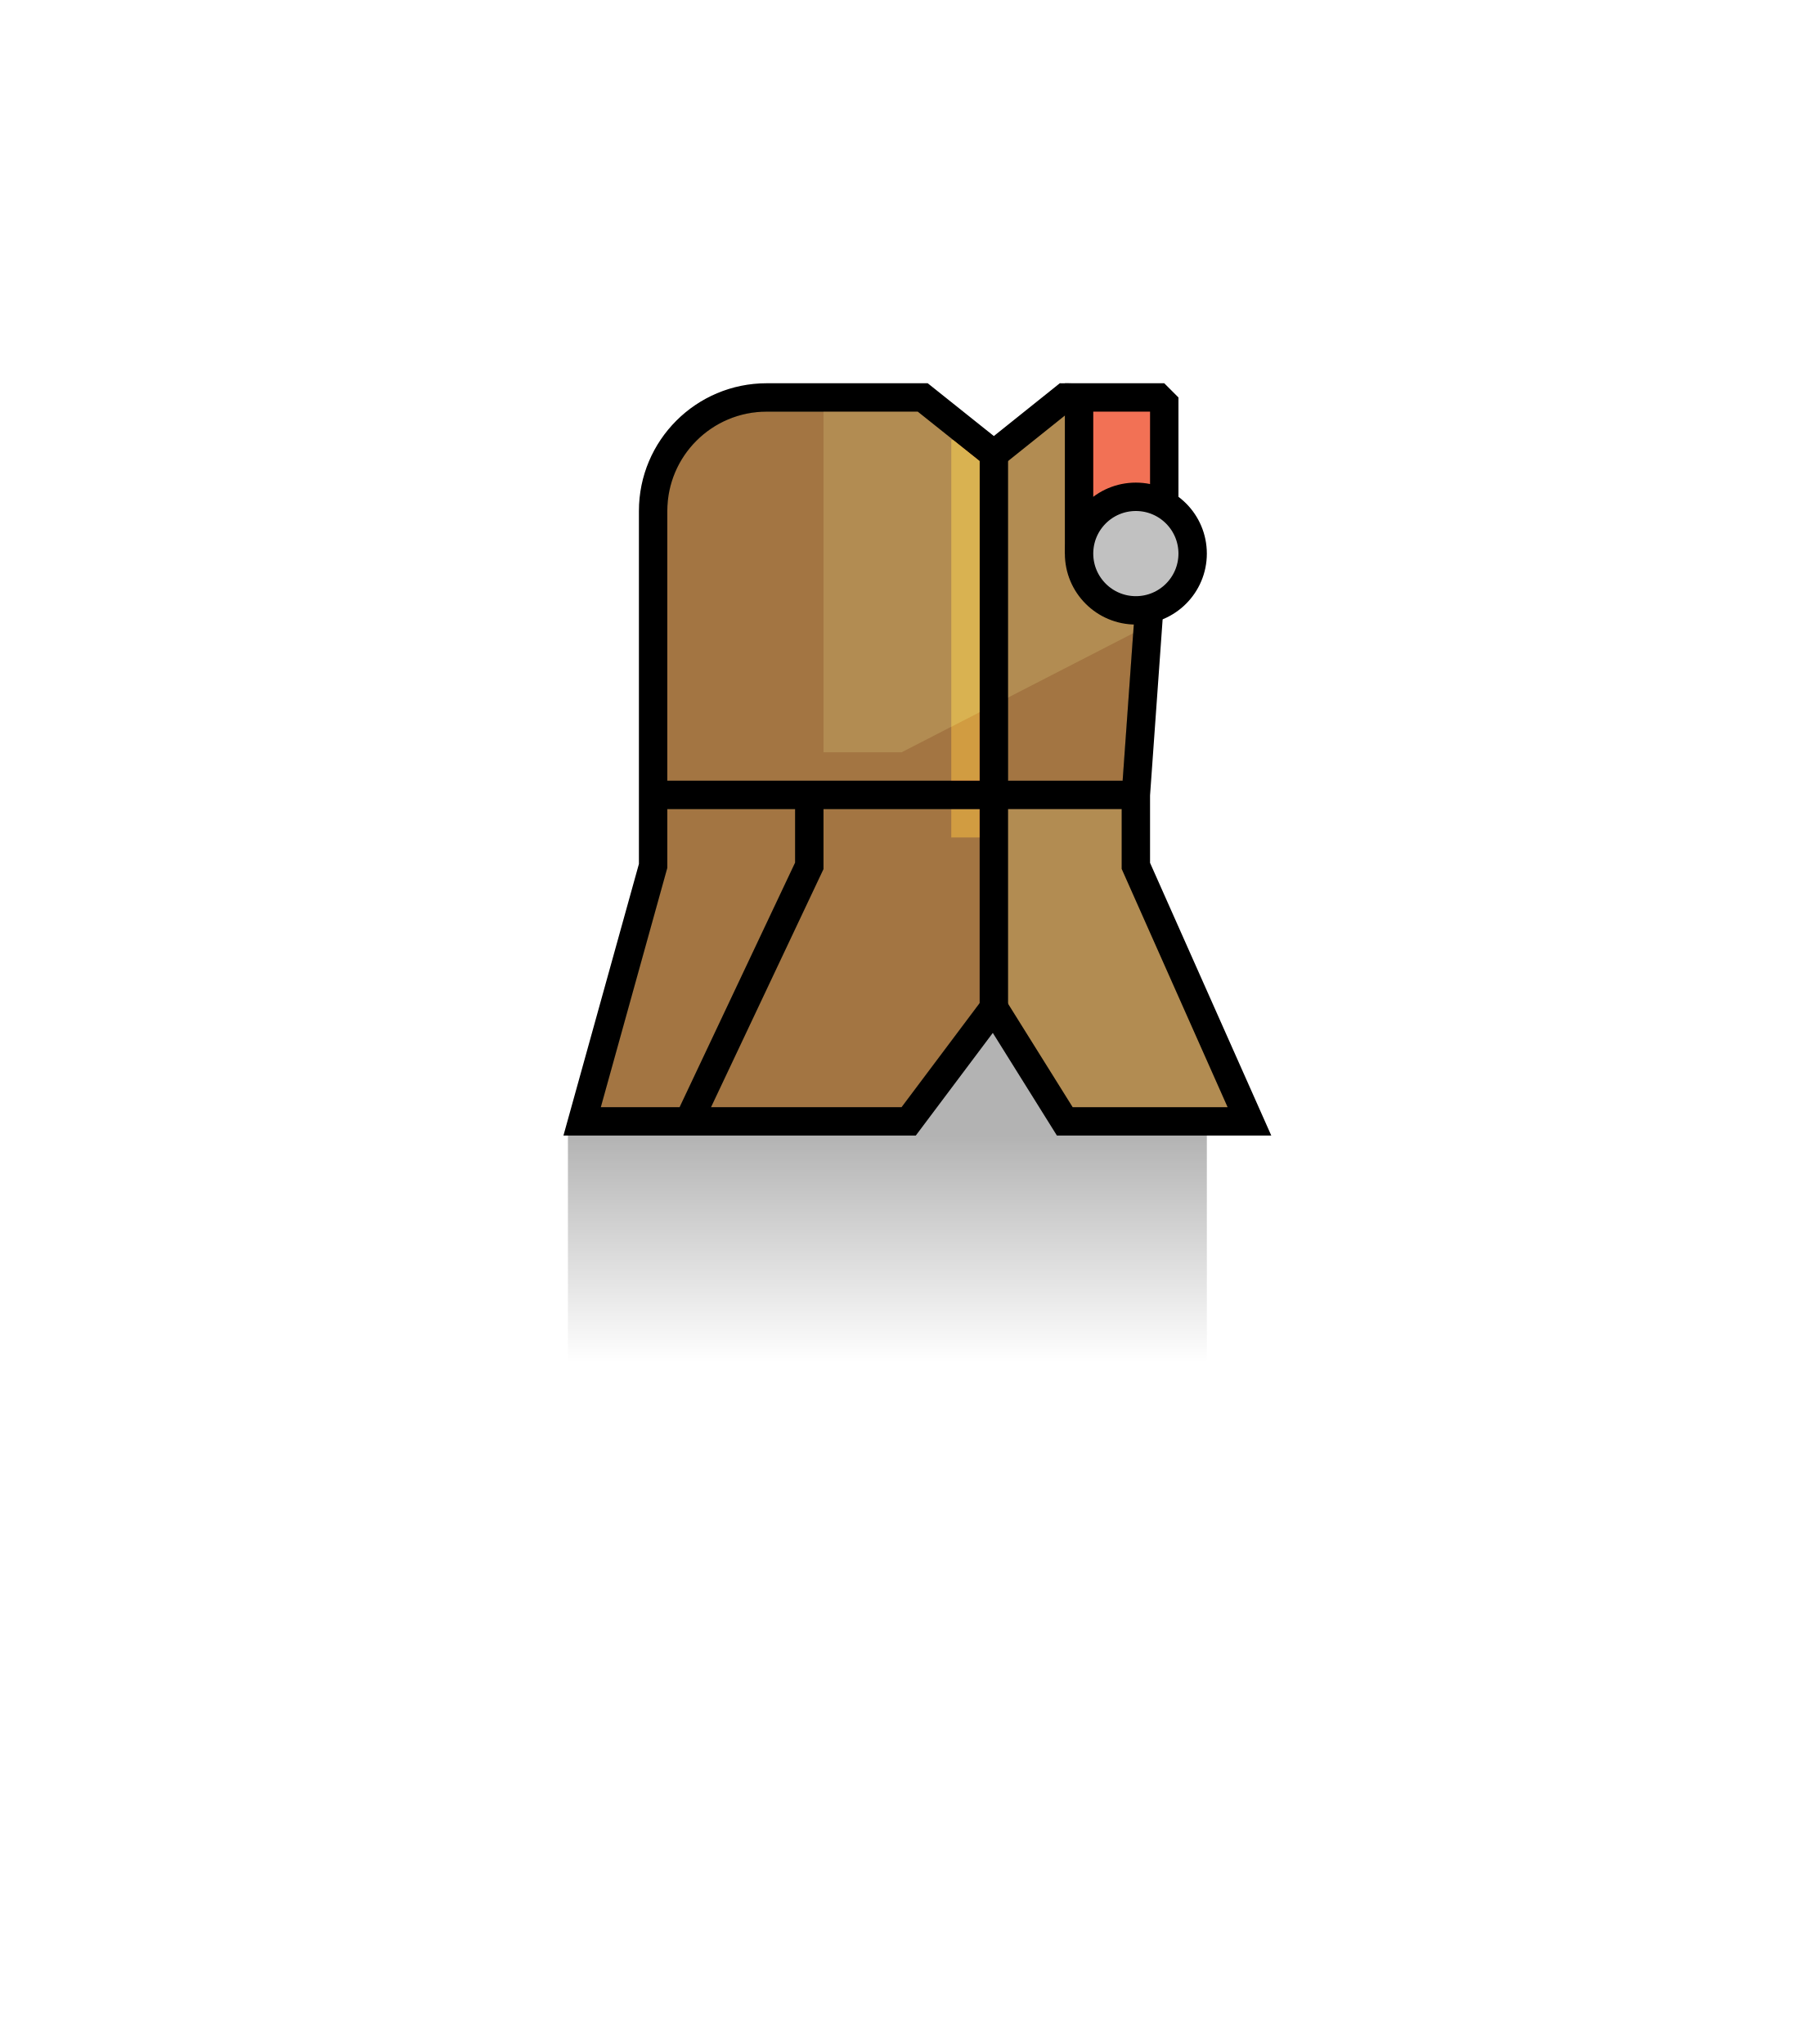
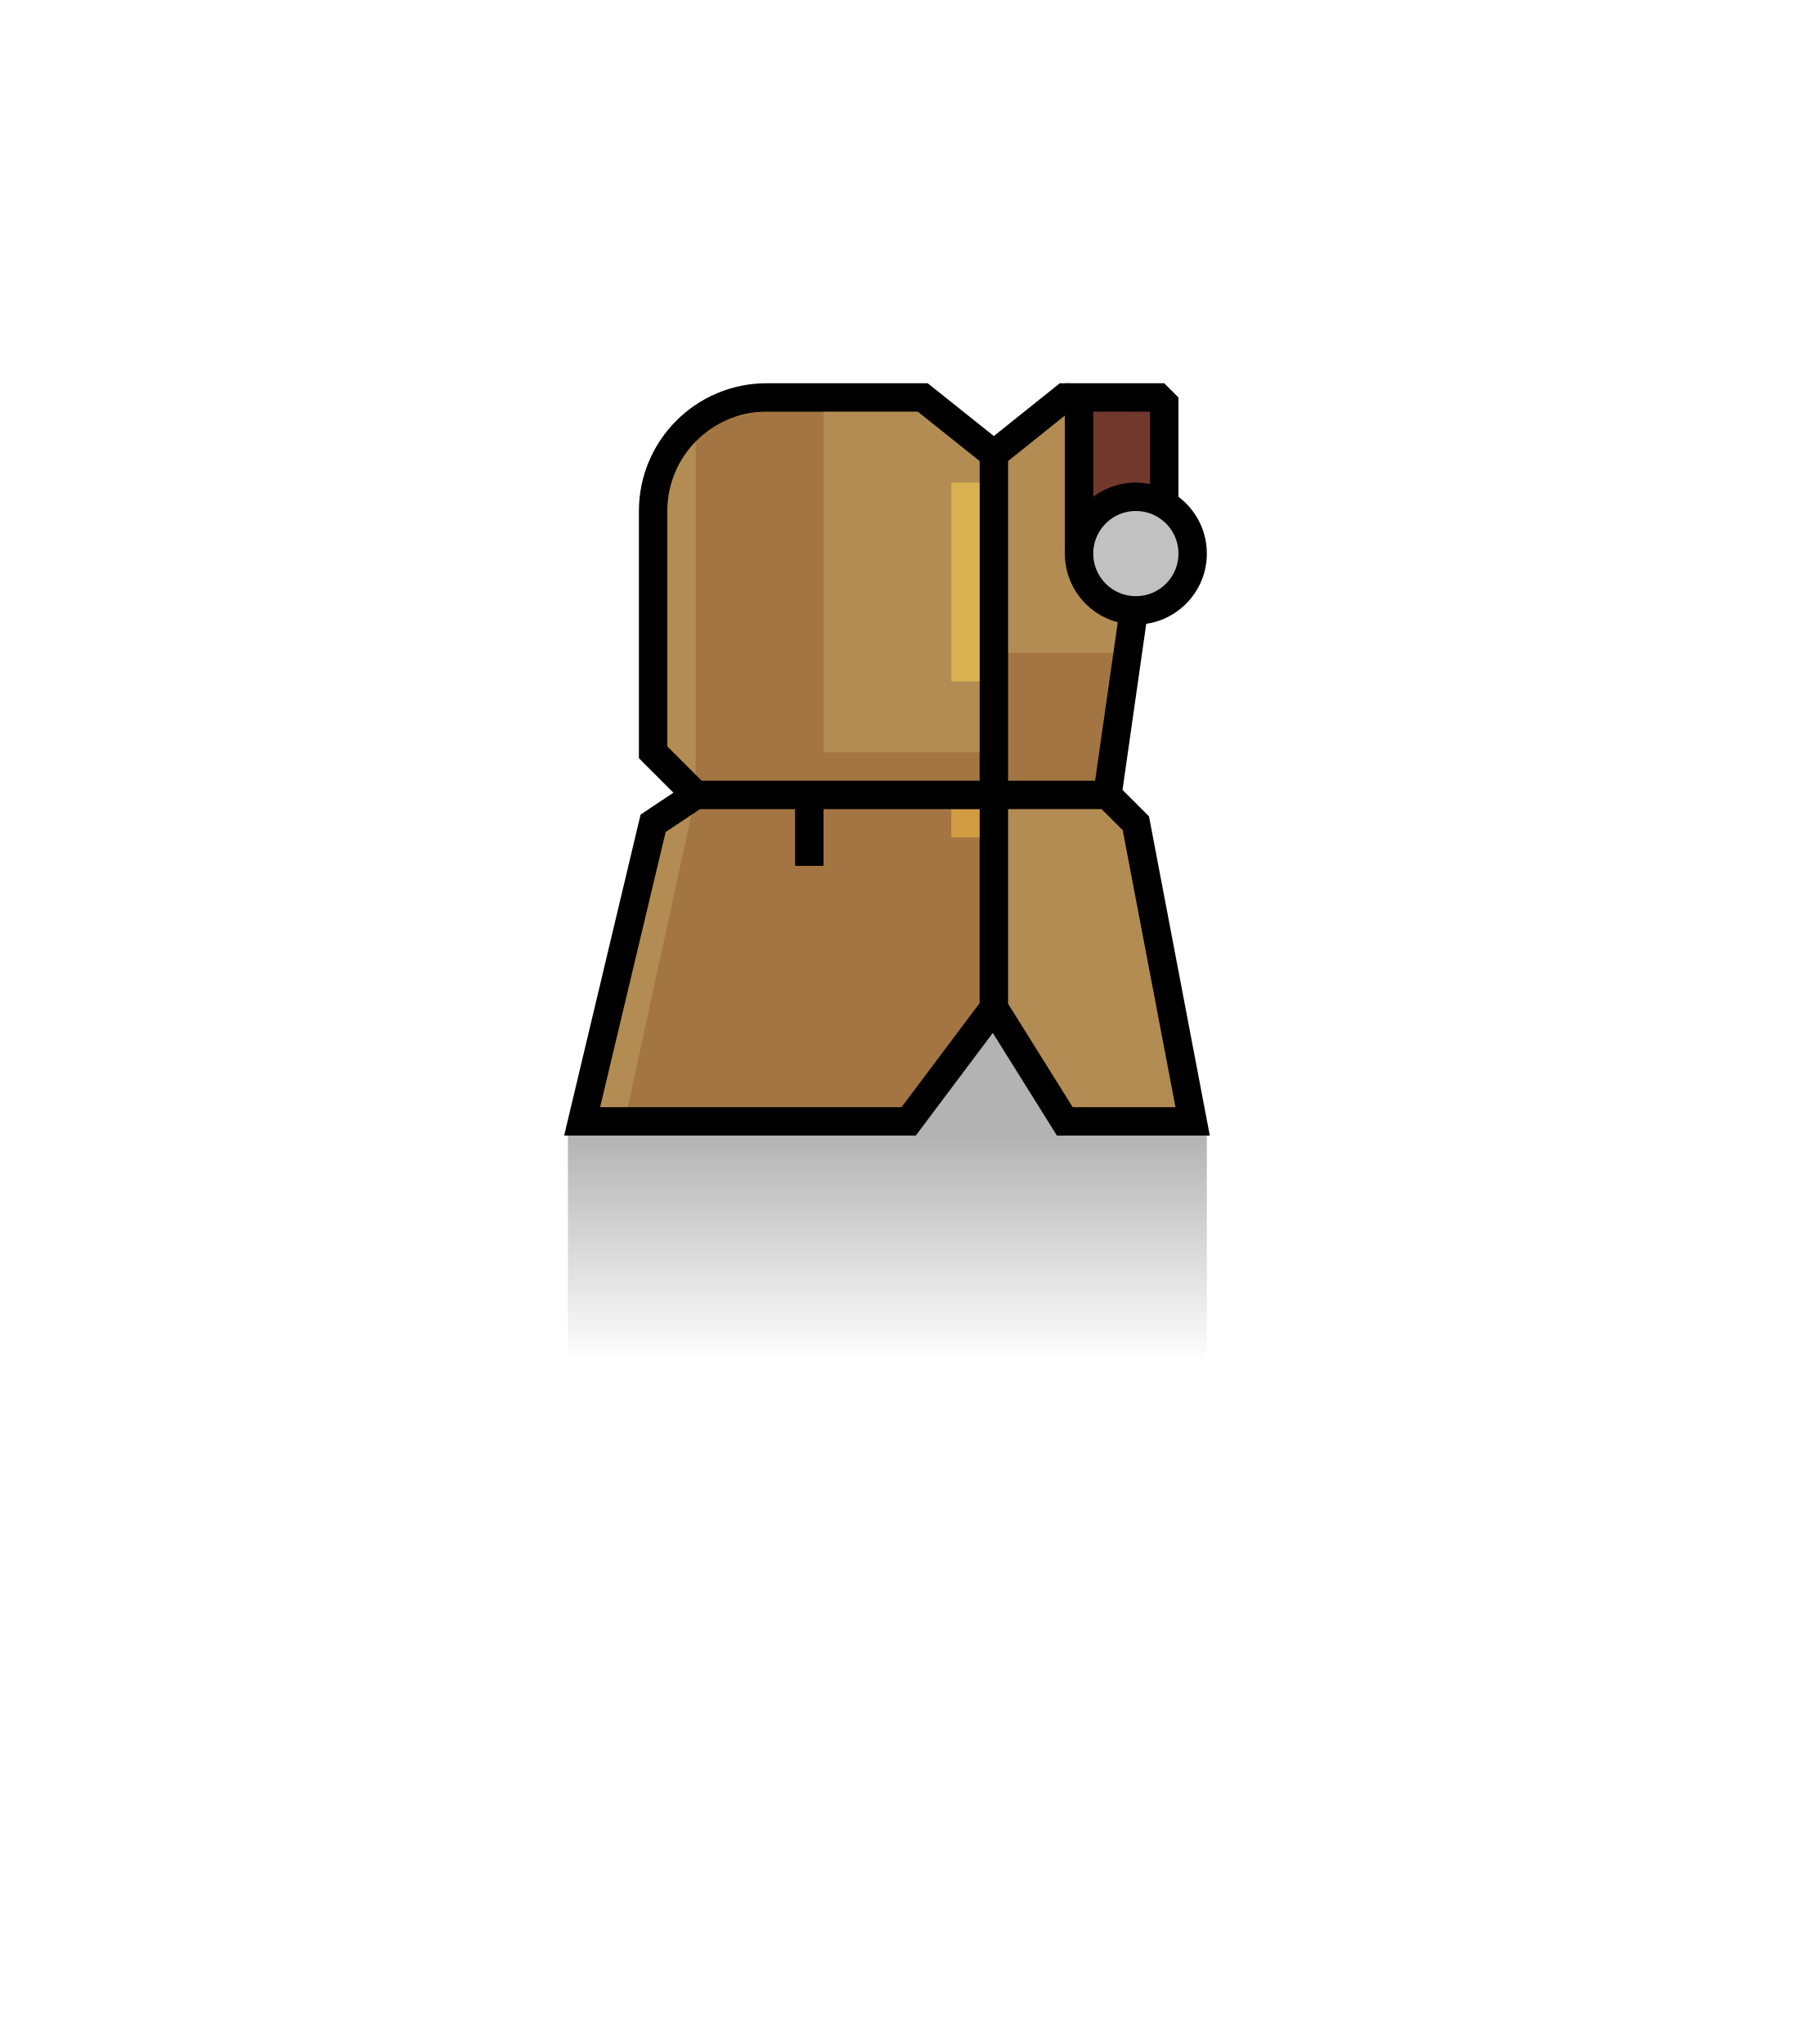
<svg xmlns="http://www.w3.org/2000/svg" width="128" height="144" viewBox="0 0 128 144" fill="none">
-   <path d="M81.501 34.987L80 56V61L88 79H74.995L70 71L64 79H48.5H41L46 61V56V42V36C46 31.582 49.582 28 54 28H64.99L70 32L74.995 28C78.78 28 81.771 31.212 81.501 34.987Z" fill="#B28C52" />
-   <path d="M57 56H80M57 56H46M57 56V61L48.5 79M80 56L81.501 34.987C81.771 31.212 78.78 28 74.995 28V28L70 32L64.99 28H54C49.582 28 46 31.582 46 36V42V56M80 56V61L88 79H74.995L70 71L64 79H48.5M46 56V61L41 79H48.5" stroke="black" stroke-width="2" />
-   <path d="M76 38L76 28L82 28L82 38L76 38Z" fill="#F27155" />
+   <path d="M81.009 34.935L78 56L80 58L84 79H74.995L70 71L64 79H41L46 58L49 56L46 53V36C46 31.582 49.582 28 54 28H64.99L70 32L74.995 28C78.692 28 81.532 31.275 81.009 34.935Z" fill="#B28C52" />
+   <path d="M57 56H78M57 56H49M57 56V61M78 56L81.009 34.935C81.532 31.275 78.692 28 74.995 28V28L70 32L64.99 28H54C49.582 28 46 31.582 46 36V53L49 56M78 56L80 58L84 79H74.995L70 71L64 79H41L46 58L49 56" stroke="black" stroke-width="2" />
+   <path d="M76 38L76 28L82 28L82 38L76 38Z" fill="#71382C" />
  <path d="M76 28L75 28L75 27L76 27L76 28ZM76 38L76 39L75 39L75 38L76 38ZM82 28L82 27L83 28L82 28ZM82 38L83 38L83 39L82 39L82 38ZM77 28L77 38L75 38L75 28L77 28ZM82 29L76 29L76 27L82 27L82 29ZM81 38L81 28L83 28L83 38L81 38ZM76 37L82 37L82 39L76 39L76 37Z" fill="black" />
  <circle cx="80" cy="39" r="4" fill="#C1C1C1" stroke="black" stroke-width="2" />
  <path d="M70 32L70 72" stroke="black" stroke-width="2" />
  <path opacity="0.3" d="M40 96H85V79H75L70 71.5L64 79H40V96Z" fill="url(#paint0_linear_3511_13992)" />
  <g style="mix-blend-mode:overlay" opacity="0.2">
-     <path d="M47 31L52 28H58V53H63.5L81 44L80 53V55H70V71L64 79L41.5 78.5L47 55V31Z" fill="black" />
+     <path d="M49 30L58 28V53H70V46H79L78 55H70V71L64 79H44L49 56V30Z" fill="black" />
  </g>
  <g style="mix-blend-mode:overlay" opacity="0.5">
-     <rect x="67" y="31" width="2" height="24" fill="#FFD37E" />
+     <rect x="67" y="34" width="2" height="14" fill="#FFD37E" />
  </g>
  <g style="mix-blend-mode:overlay" opacity="0.5">
    <rect x="67" y="57" width="2" height="2" fill="#FFD37E" />
  </g>
  <defs>
    <linearGradient id="paint0_linear_3511_13992" x1="60.5" y1="80" x2="60.5" y2="96" gradientUnits="userSpaceOnUse">
      <stop />
      <stop offset="1" stop-opacity="0" />
    </linearGradient>
  </defs>
</svg>
